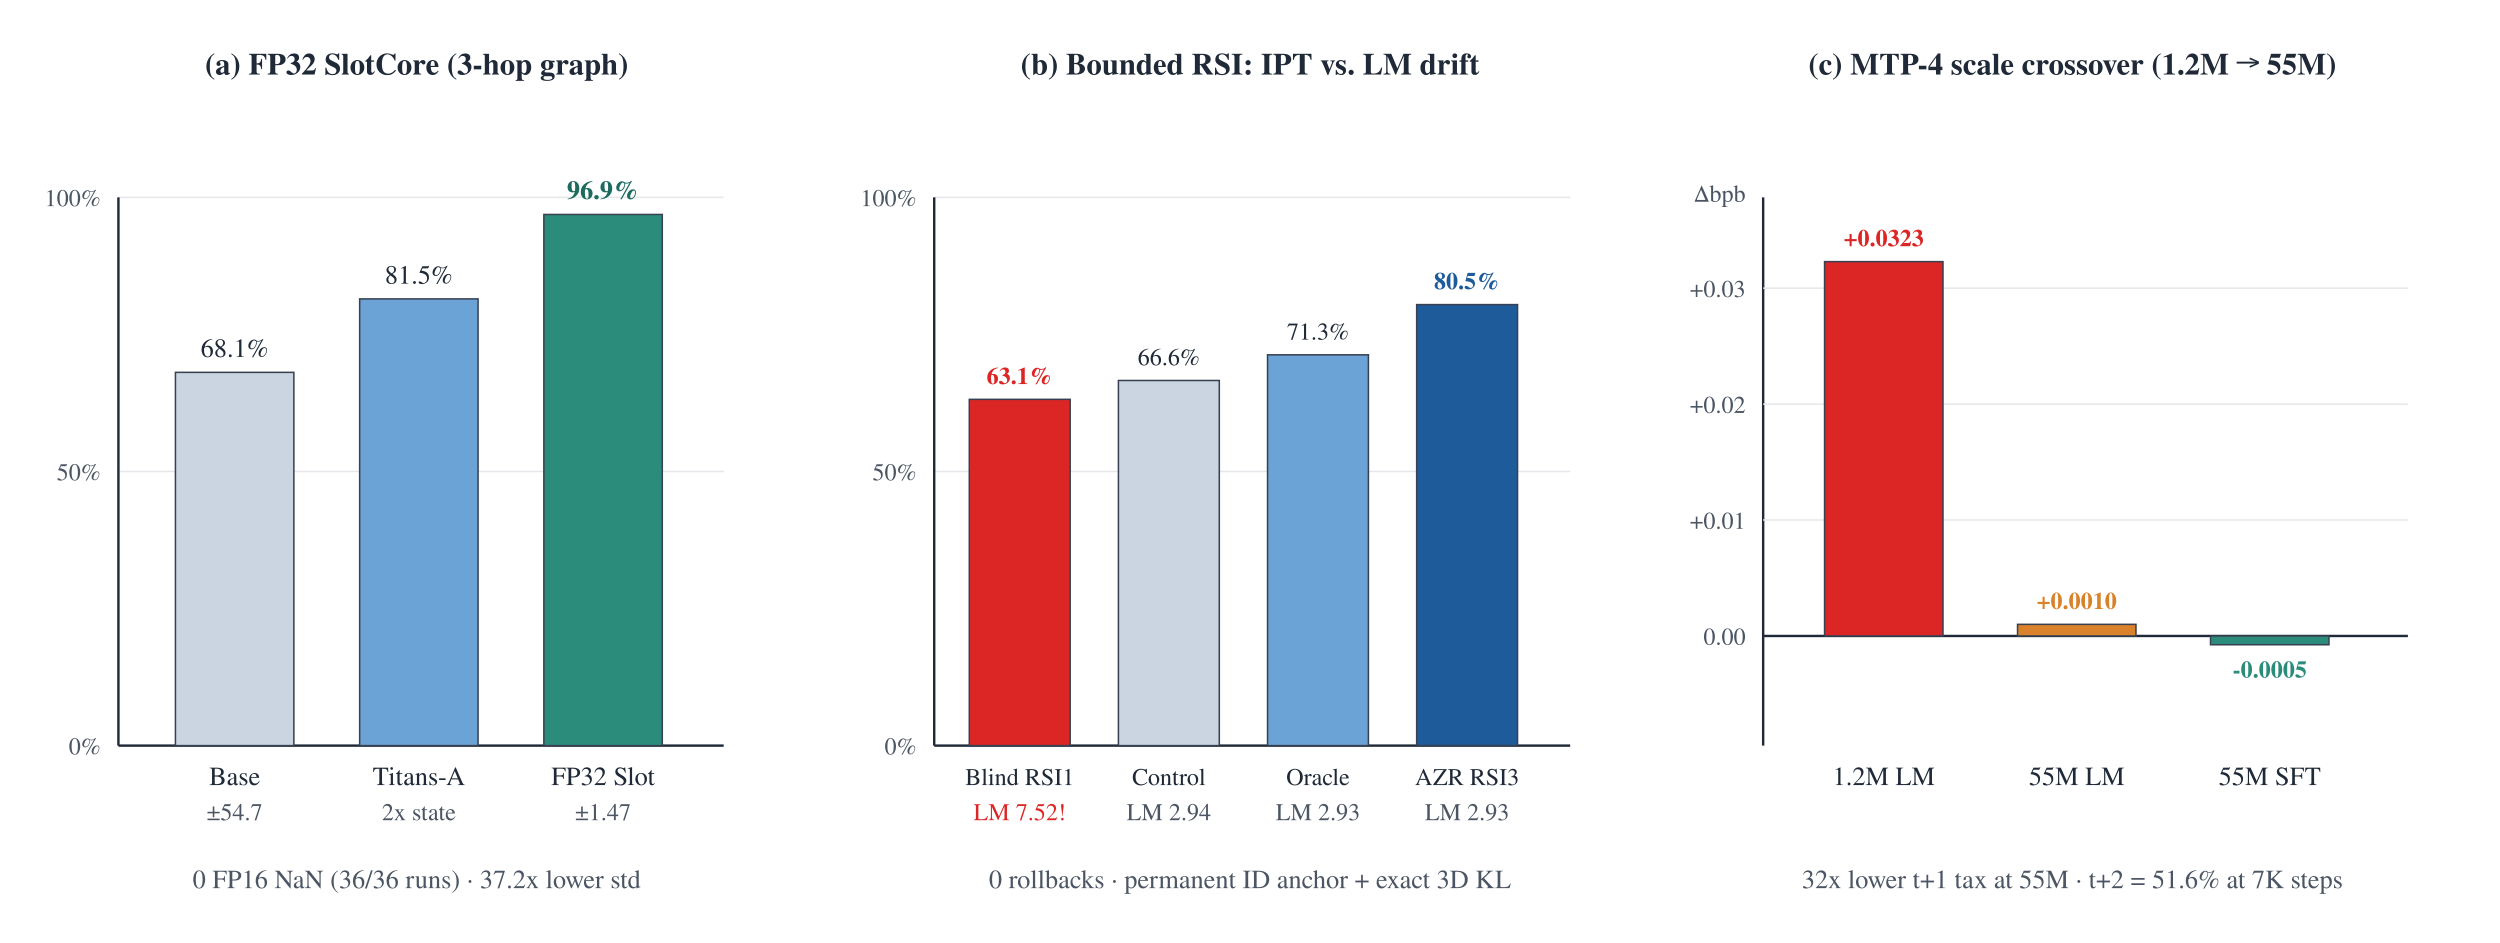
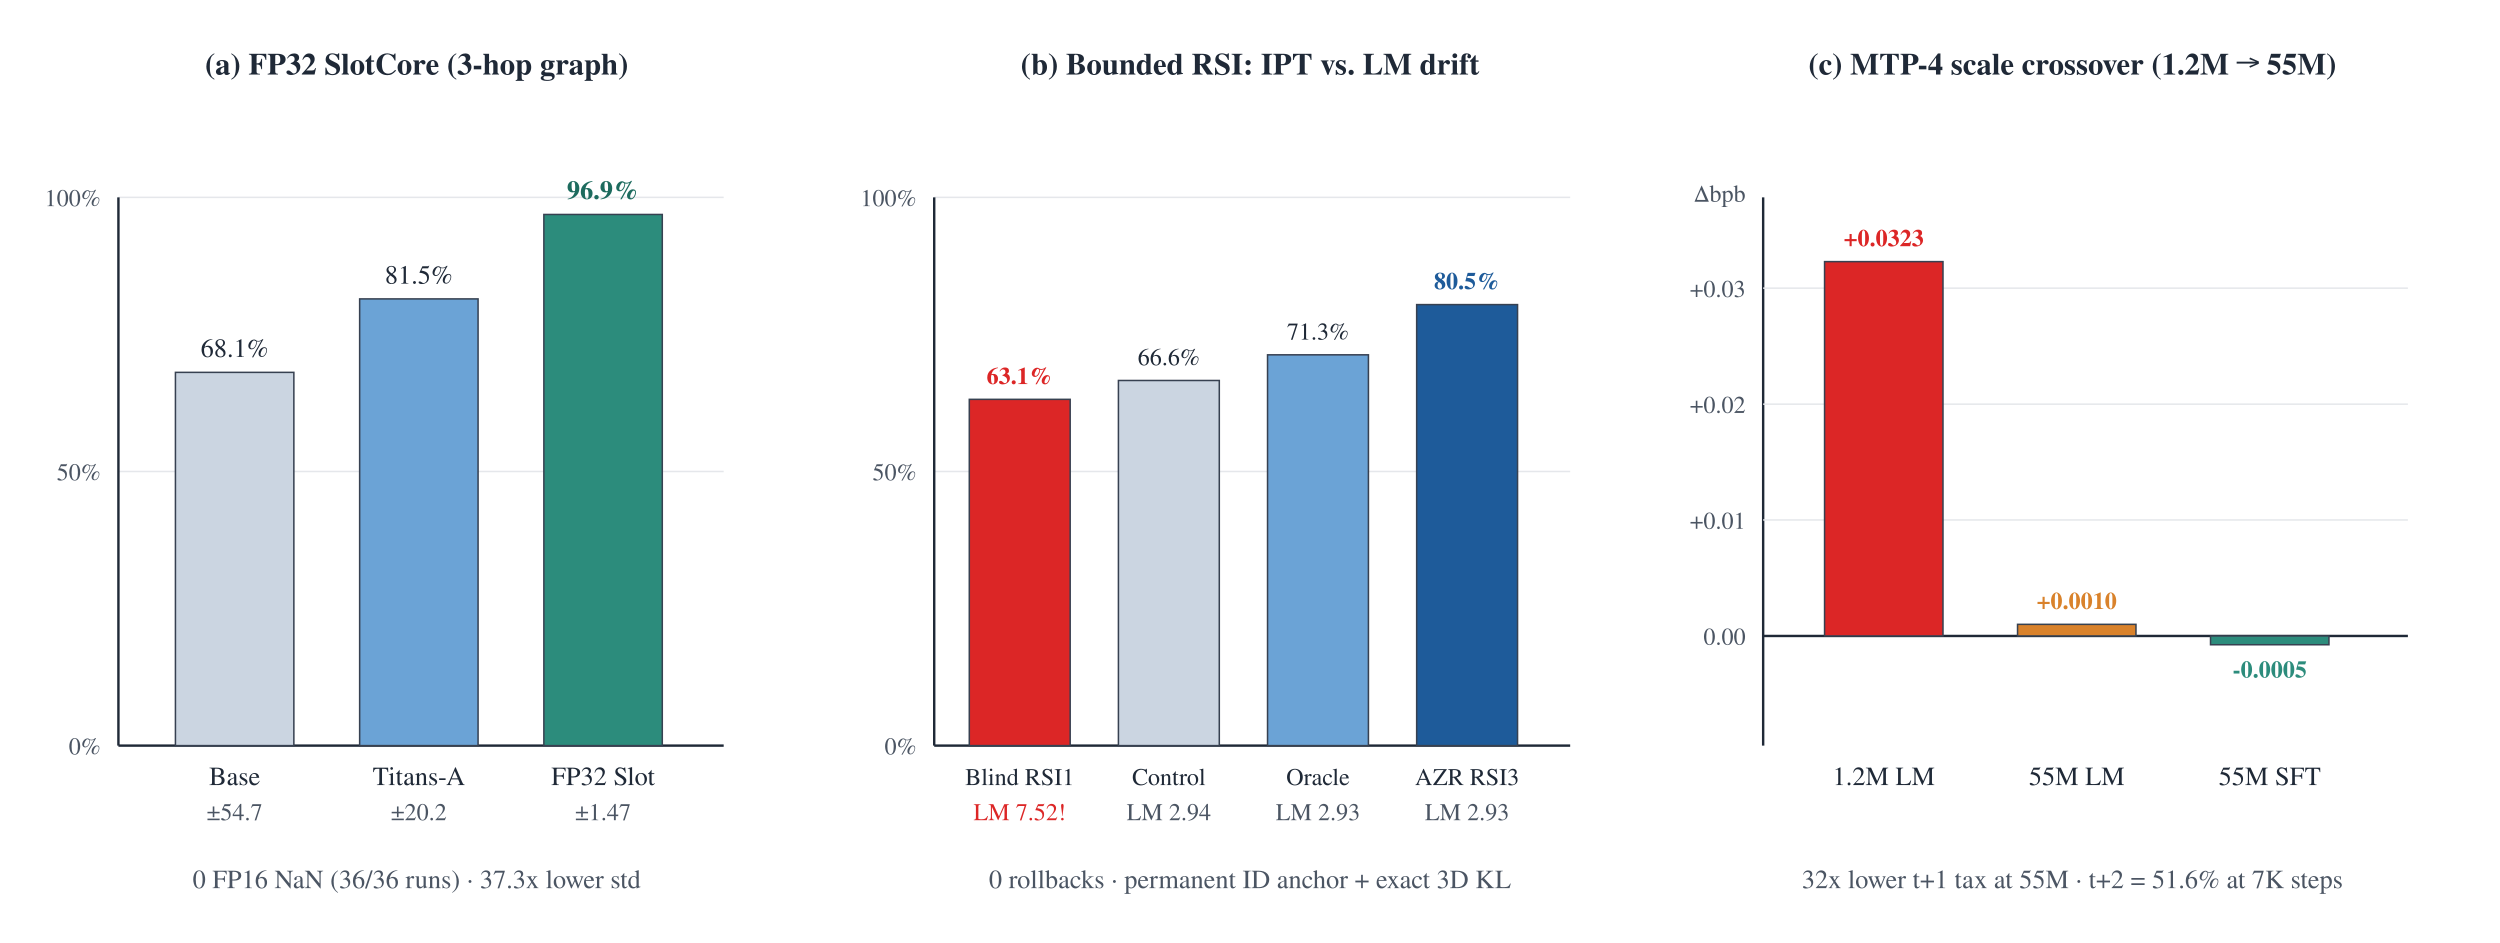
<svg xmlns="http://www.w3.org/2000/svg" viewBox="0 0 1140 430" width="1140" height="430" role="img" aria-label="Audited Self-Capabilities V2 and 46x MTP-4 Scale Crossover">
  <defs>
    <marker id="arrGray" viewBox="0 0 10 10" refX="8.5" refY="5" markerWidth="6.5" markerHeight="6.5" orient="auto">
      <path d="M 0 1.2 L 9.5 5 L 0 8.8 z" fill="#4B5563" />
    </marker>
    <marker id="arrBlue" viewBox="0 0 10 10" refX="8.5" refY="5" markerWidth="6.5" markerHeight="6.5" orient="auto">
      <path d="M 0 1.2 L 9.5 5 L 0 8.8 z" fill="#3B82C4" />
    </marker>
    <marker id="arrAmber" viewBox="0 0 10 10" refX="8.5" refY="5" markerWidth="6.5" markerHeight="6.5" orient="auto">
      <path d="M 0 1.2 L 9.5 5 L 0 8.8 z" fill="#D9822B" />
    </marker>
    <marker id="arrTeal" viewBox="0 0 10 10" refX="8.5" refY="5" markerWidth="6.5" markerHeight="6.5" orient="auto">
      <path d="M 0 1.2 L 9.5 5 L 0 8.8 z" fill="#2C8C7C" />
    </marker>
  </defs>
  <rect x="0" y="0" width="1140" height="430" fill="#FFFFFF" />
  <text x="190" y="34" font-family="'CMU Serif', 'STIX Two Text', 'Nimbus Roman', 'Liberation Serif', Georgia, serif" font-size="14" font-weight="700" fill="#1F2937" text-anchor="middle">(a) FP32 SlotCore (3-hop graph)</text>
  <line x1="54" y1="340.0" x2="330" y2="340.0" stroke="#1F2937" stroke-width="1.1" />
  <text x="46" y="344.0" font-family="'CMU Serif', 'STIX Two Text', 'Nimbus Roman', 'Liberation Serif', Georgia, serif" font-size="11" font-weight="400" fill="#4B5563" text-anchor="end">0%</text>
  <line x1="54" y1="215.0" x2="330" y2="215.0" stroke="#E5E7EB" stroke-width="0.7" />
  <text x="46" y="219.0" font-family="'CMU Serif', 'STIX Two Text', 'Nimbus Roman', 'Liberation Serif', Georgia, serif" font-size="11" font-weight="400" fill="#4B5563" text-anchor="end">50%</text>
  <line x1="54" y1="90.0" x2="330" y2="90.0" stroke="#E5E7EB" stroke-width="0.7" />
  <text x="46" y="94.0" font-family="'CMU Serif', 'STIX Two Text', 'Nimbus Roman', 'Liberation Serif', Georgia, serif" font-size="11" font-weight="400" fill="#4B5563" text-anchor="end">100%</text>
  <line x1="54" y1="90" x2="54" y2="340" stroke="#1F2937" stroke-width="1.1" />
  <rect x="80" y="169.8" width="54" height="170.2" fill="#CBD5E1" stroke="#374151" stroke-width="0.7" />
  <text x="107" y="162.775" font-family="'CMU Serif', 'STIX Two Text', 'Nimbus Roman', 'Liberation Serif', Georgia, serif" font-size="12" font-weight="400" fill="#1F2937" text-anchor="middle">68.1%</text>
  <text x="107" y="358" font-family="'CMU Serif', 'STIX Two Text', 'Nimbus Roman', 'Liberation Serif', Georgia, serif" font-size="12" font-weight="400" fill="#1F2937" text-anchor="middle">Base</text>
  <text x="107" y="374" font-family="'CMU Serif', 'STIX Two Text', 'Nimbus Roman', 'Liberation Serif', Georgia, serif" font-size="11" font-weight="400" fill="#4B5563" text-anchor="middle">±54.7</text>
  <rect x="164" y="136.3" width="54" height="203.7" fill="#6BA3D6" stroke="#374151" stroke-width="0.7" />
  <text x="191" y="129.35" font-family="'CMU Serif', 'STIX Two Text', 'Nimbus Roman', 'Liberation Serif', Georgia, serif" font-size="12" font-weight="400" fill="#1F2937" text-anchor="middle">81.5%</text>
  <text x="191" y="358" font-family="'CMU Serif', 'STIX Two Text', 'Nimbus Roman', 'Liberation Serif', Georgia, serif" font-size="12" font-weight="400" fill="#1F2937" text-anchor="middle">Titans-A</text>
-   <text x="191" y="374" font-family="'CMU Serif', 'STIX Two Text', 'Nimbus Roman', 'Liberation Serif', Georgia, serif" font-size="11" font-weight="400" fill="#4B5563" text-anchor="middle">2x state</text>
+   <text x="191" y="374" font-family="'CMU Serif', 'STIX Two Text', 'Nimbus Roman', 'Liberation Serif', Georgia, serif" font-size="11" font-weight="400" fill="#4B5563" text-anchor="middle">±20.2</text>
  <rect x="248" y="97.8" width="54" height="242.2" fill="#2C8C7C" stroke="#374151" stroke-width="0.7" />
  <text x="275" y="90.775" font-family="'CMU Serif', 'STIX Two Text', 'Nimbus Roman', 'Liberation Serif', Georgia, serif" font-size="12" font-weight="700" fill="#1D6B5E" text-anchor="middle">96.9%</text>
  <text x="275" y="358" font-family="'CMU Serif', 'STIX Two Text', 'Nimbus Roman', 'Liberation Serif', Georgia, serif" font-size="12" font-weight="400" fill="#1F2937" text-anchor="middle">FP32 Slot</text>
  <text x="275" y="374" font-family="'CMU Serif', 'STIX Two Text', 'Nimbus Roman', 'Liberation Serif', Georgia, serif" font-size="11" font-weight="400" fill="#4B5563" text-anchor="middle">±1.47</text>
-   <text x="190" y="405" font-family="'CMU Serif', 'STIX Two Text', 'Nimbus Roman', 'Liberation Serif', Georgia, serif" font-size="12" font-weight="400" fill="#4B5563" text-anchor="middle">0 FP16 NaN (36/36 runs) · 37.2x lower std</text>
+   <text x="190" y="405" font-family="'CMU Serif', 'STIX Two Text', 'Nimbus Roman', 'Liberation Serif', Georgia, serif" font-size="12" font-weight="400" fill="#4B5563" text-anchor="middle">0 FP16 NaN (36/36 runs) · 37.3x lower std</text>
  <text x="570" y="34" font-family="'CMU Serif', 'STIX Two Text', 'Nimbus Roman', 'Liberation Serif', Georgia, serif" font-size="14" font-weight="700" fill="#1F2937" text-anchor="middle">(b) Bounded RSI: IPT vs. LM drift</text>
  <line x1="426" y1="340.0" x2="716" y2="340.0" stroke="#1F2937" stroke-width="1.1" />
  <text x="418" y="344.0" font-family="'CMU Serif', 'STIX Two Text', 'Nimbus Roman', 'Liberation Serif', Georgia, serif" font-size="11" font-weight="400" fill="#4B5563" text-anchor="end">0%</text>
  <line x1="426" y1="215.0" x2="716" y2="215.0" stroke="#E5E7EB" stroke-width="0.7" />
  <text x="418" y="219.0" font-family="'CMU Serif', 'STIX Two Text', 'Nimbus Roman', 'Liberation Serif', Georgia, serif" font-size="11" font-weight="400" fill="#4B5563" text-anchor="end">50%</text>
  <line x1="426" y1="90.0" x2="716" y2="90.0" stroke="#E5E7EB" stroke-width="0.7" />
  <text x="418" y="94.0" font-family="'CMU Serif', 'STIX Two Text', 'Nimbus Roman', 'Liberation Serif', Georgia, serif" font-size="11" font-weight="400" fill="#4B5563" text-anchor="end">100%</text>
  <line x1="426" y1="90" x2="426" y2="340" stroke="#1F2937" stroke-width="1.1" />
  <rect x="442" y="182.1" width="46" height="157.9" fill="#DC2626" stroke="#374151" stroke-width="0.7" />
  <text x="465" y="175.125" font-family="'CMU Serif', 'STIX Two Text', 'Nimbus Roman', 'Liberation Serif', Georgia, serif" font-size="11" font-weight="700" fill="#DC2626" text-anchor="middle">63.1%</text>
  <text x="465" y="358" font-family="'CMU Serif', 'STIX Two Text', 'Nimbus Roman', 'Liberation Serif', Georgia, serif" font-size="11" font-weight="400" fill="#1F2937" text-anchor="middle">Blind RSI1</text>
  <text x="465" y="374" font-family="'CMU Serif', 'STIX Two Text', 'Nimbus Roman', 'Liberation Serif', Georgia, serif" font-size="11" font-weight="400" fill="#DC2626" text-anchor="middle">LM 7.52!</text>
  <rect x="510" y="173.5" width="46" height="166.5" fill="#CBD5E1" stroke="#374151" stroke-width="0.7" />
  <text x="533" y="166.525" font-family="'CMU Serif', 'STIX Two Text', 'Nimbus Roman', 'Liberation Serif', Georgia, serif" font-size="11" font-weight="400" fill="#1F2937" text-anchor="middle">66.6%</text>
  <text x="533" y="358" font-family="'CMU Serif', 'STIX Two Text', 'Nimbus Roman', 'Liberation Serif', Georgia, serif" font-size="11" font-weight="400" fill="#1F2937" text-anchor="middle">Control</text>
  <text x="533" y="374" font-family="'CMU Serif', 'STIX Two Text', 'Nimbus Roman', 'Liberation Serif', Georgia, serif" font-size="11" font-weight="400" fill="#4B5563" text-anchor="middle">LM 2.94</text>
  <rect x="578" y="161.8" width="46" height="178.2" fill="#6BA3D6" stroke="#374151" stroke-width="0.7" />
  <text x="601" y="154.85" font-family="'CMU Serif', 'STIX Two Text', 'Nimbus Roman', 'Liberation Serif', Georgia, serif" font-size="11" font-weight="400" fill="#1F2937" text-anchor="middle">71.3%</text>
  <text x="601" y="358" font-family="'CMU Serif', 'STIX Two Text', 'Nimbus Roman', 'Liberation Serif', Georgia, serif" font-size="11" font-weight="400" fill="#1F2937" text-anchor="middle">Oracle</text>
  <text x="601" y="374" font-family="'CMU Serif', 'STIX Two Text', 'Nimbus Roman', 'Liberation Serif', Georgia, serif" font-size="11" font-weight="400" fill="#4B5563" text-anchor="middle">LM 2.93</text>
  <rect x="646" y="138.9" width="46" height="201.1" fill="#1E5B9A" stroke="#374151" stroke-width="0.7" />
  <text x="669" y="131.875" font-family="'CMU Serif', 'STIX Two Text', 'Nimbus Roman', 'Liberation Serif', Georgia, serif" font-size="11" font-weight="700" fill="#1E5B9A" text-anchor="middle">80.5%</text>
  <text x="669" y="358" font-family="'CMU Serif', 'STIX Two Text', 'Nimbus Roman', 'Liberation Serif', Georgia, serif" font-size="11" font-weight="400" fill="#1F2937" text-anchor="middle">AZR RSI3</text>
  <text x="669" y="374" font-family="'CMU Serif', 'STIX Two Text', 'Nimbus Roman', 'Liberation Serif', Georgia, serif" font-size="11" font-weight="400" fill="#4B5563" text-anchor="middle">LM 2.93</text>
  <text x="570" y="405" font-family="'CMU Serif', 'STIX Two Text', 'Nimbus Roman', 'Liberation Serif', Georgia, serif" font-size="12" font-weight="400" fill="#4B5563" text-anchor="middle">0 rollbacks · permanent ID anchor + exact 3D KL</text>
  <text x="945" y="34" font-family="'CMU Serif', 'STIX Two Text', 'Nimbus Roman', 'Liberation Serif', Georgia, serif" font-size="14" font-weight="700" fill="#1F2937" text-anchor="middle">(c) MTP-4 scale crossover (1.2M → 55M)</text>
  <line x1="804" y1="290.0" x2="1098" y2="290.0" stroke="#1F2937" stroke-width="1.1" />
  <line x1="804" y1="90" x2="804" y2="340" stroke="#1F2937" stroke-width="1.1" />
  <text x="796" y="294.0" font-family="'CMU Serif', 'STIX Two Text', 'Nimbus Roman', 'Liberation Serif', Georgia, serif" font-size="11" font-weight="400" fill="#4B5563" text-anchor="end">0.00</text>
  <line x1="804" y1="237.1" x2="1098" y2="237.1" stroke="#E5E7EB" stroke-width="0.7" />
  <text x="796" y="241.143" font-family="'CMU Serif', 'STIX Two Text', 'Nimbus Roman', 'Liberation Serif', Georgia, serif" font-size="11" font-weight="400" fill="#4B5563" text-anchor="end">+0.01</text>
  <line x1="804" y1="184.3" x2="1098" y2="184.3" stroke="#E5E7EB" stroke-width="0.7" />
  <text x="796" y="188.286" font-family="'CMU Serif', 'STIX Two Text', 'Nimbus Roman', 'Liberation Serif', Georgia, serif" font-size="11" font-weight="400" fill="#4B5563" text-anchor="end">+0.02</text>
  <line x1="804" y1="131.4" x2="1098" y2="131.4" stroke="#E5E7EB" stroke-width="0.7" />
  <text x="796" y="135.429" font-family="'CMU Serif', 'STIX Two Text', 'Nimbus Roman', 'Liberation Serif', Georgia, serif" font-size="11" font-weight="400" fill="#4B5563" text-anchor="end">+0.03</text>
  <text x="796" y="92" font-family="'CMU Serif', 'STIX Two Text', 'Nimbus Roman', 'Liberation Serif', Georgia, serif" font-size="11" font-weight="400" fill="#4B5563" text-anchor="end">Δbpb</text>
  <rect x="832" y="119.3" width="54" height="170.7" fill="#DC2626" stroke="#374151" stroke-width="0.7" />
  <text x="859" y="112.271" font-family="'CMU Serif', 'STIX Two Text', 'Nimbus Roman', 'Liberation Serif', Georgia, serif" font-size="11" font-weight="700" fill="#DC2626" text-anchor="middle">+0.0323</text>
  <text x="859" y="358" font-family="'CMU Serif', 'STIX Two Text', 'Nimbus Roman', 'Liberation Serif', Georgia, serif" font-size="12" font-weight="400" fill="#1F2937" text-anchor="middle">1.2M LM</text>
  <rect x="920" y="284.7" width="54" height="5.3" fill="#D9822B" stroke="#374151" stroke-width="0.7" />
  <text x="947" y="277.714" font-family="'CMU Serif', 'STIX Two Text', 'Nimbus Roman', 'Liberation Serif', Georgia, serif" font-size="11" font-weight="700" fill="#D9822B" text-anchor="middle">+0.0010</text>
  <text x="947" y="358" font-family="'CMU Serif', 'STIX Two Text', 'Nimbus Roman', 'Liberation Serif', Georgia, serif" font-size="12" font-weight="400" fill="#1F2937" text-anchor="middle">55M LM</text>
  <rect x="1008" y="290.0" width="54" height="4.0" fill="#2C8C7C" stroke="#374151" stroke-width="0.7" />
  <text x="1035" y="309.0" font-family="'CMU Serif', 'STIX Two Text', 'Nimbus Roman', 'Liberation Serif', Georgia, serif" font-size="11" font-weight="700" fill="#2C8C7C" text-anchor="middle">-0.0005</text>
  <text x="1035" y="358" font-family="'CMU Serif', 'STIX Two Text', 'Nimbus Roman', 'Liberation Serif', Georgia, serif" font-size="12" font-weight="400" fill="#1F2937" text-anchor="middle">55M SFT</text>
  <text x="945" y="405" font-family="'CMU Serif', 'STIX Two Text', 'Nimbus Roman', 'Liberation Serif', Georgia, serif" font-size="12" font-weight="400" fill="#4B5563" text-anchor="middle">32x lower t+1 tax at 55M · t+2 = 51.6% at 7K steps</text>
</svg>
